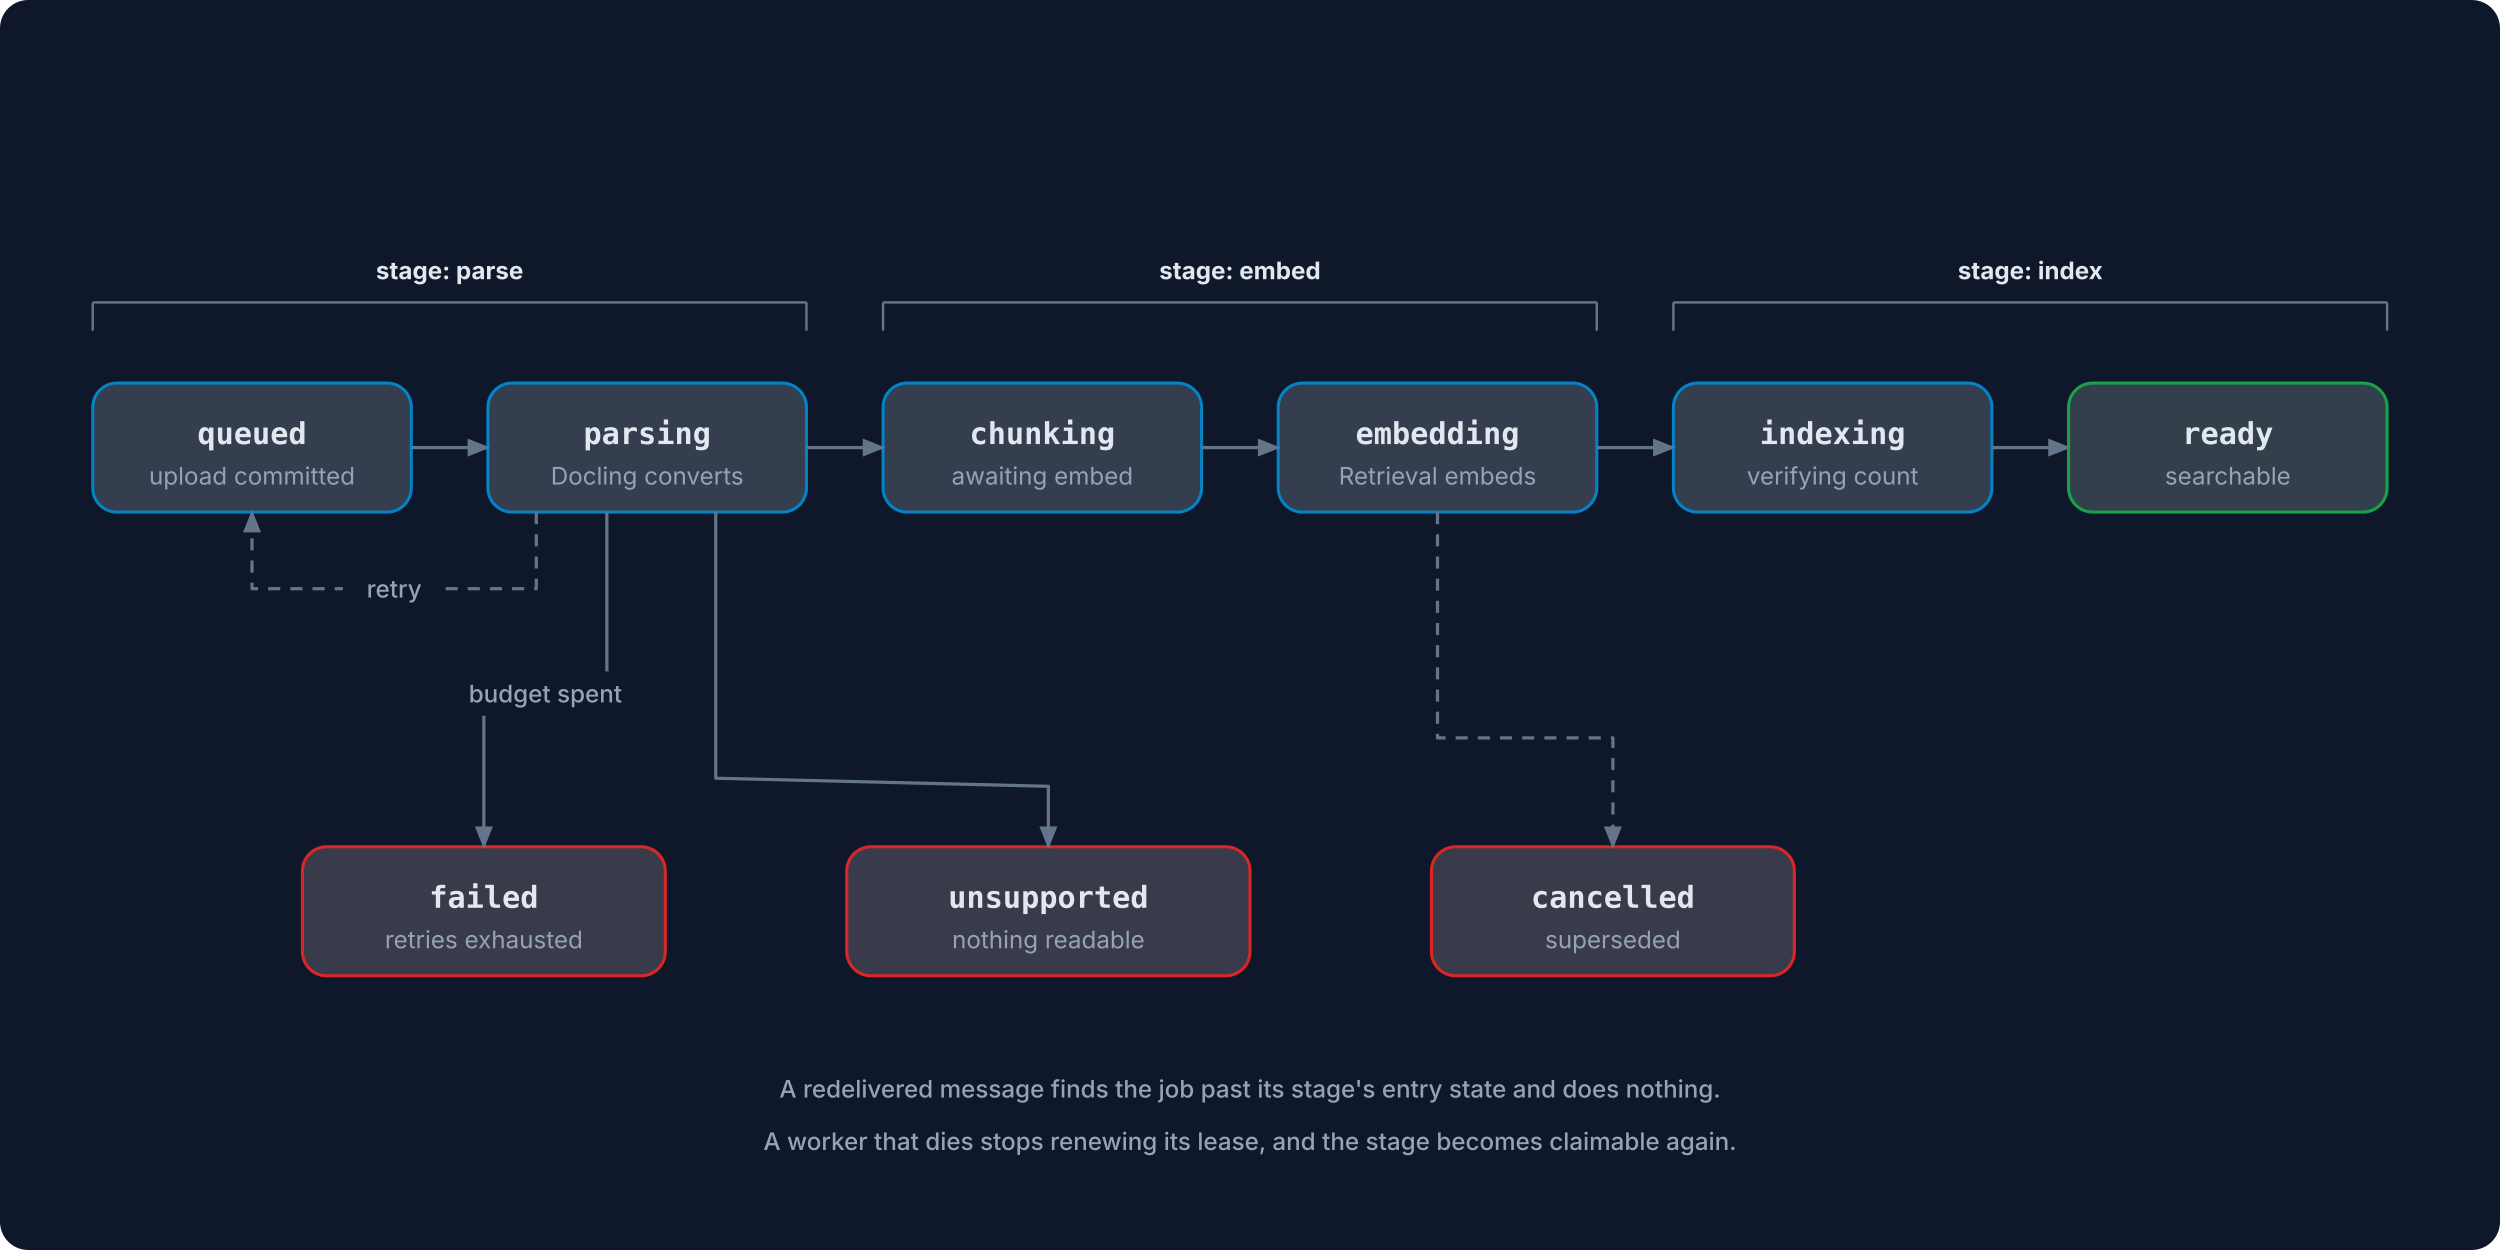
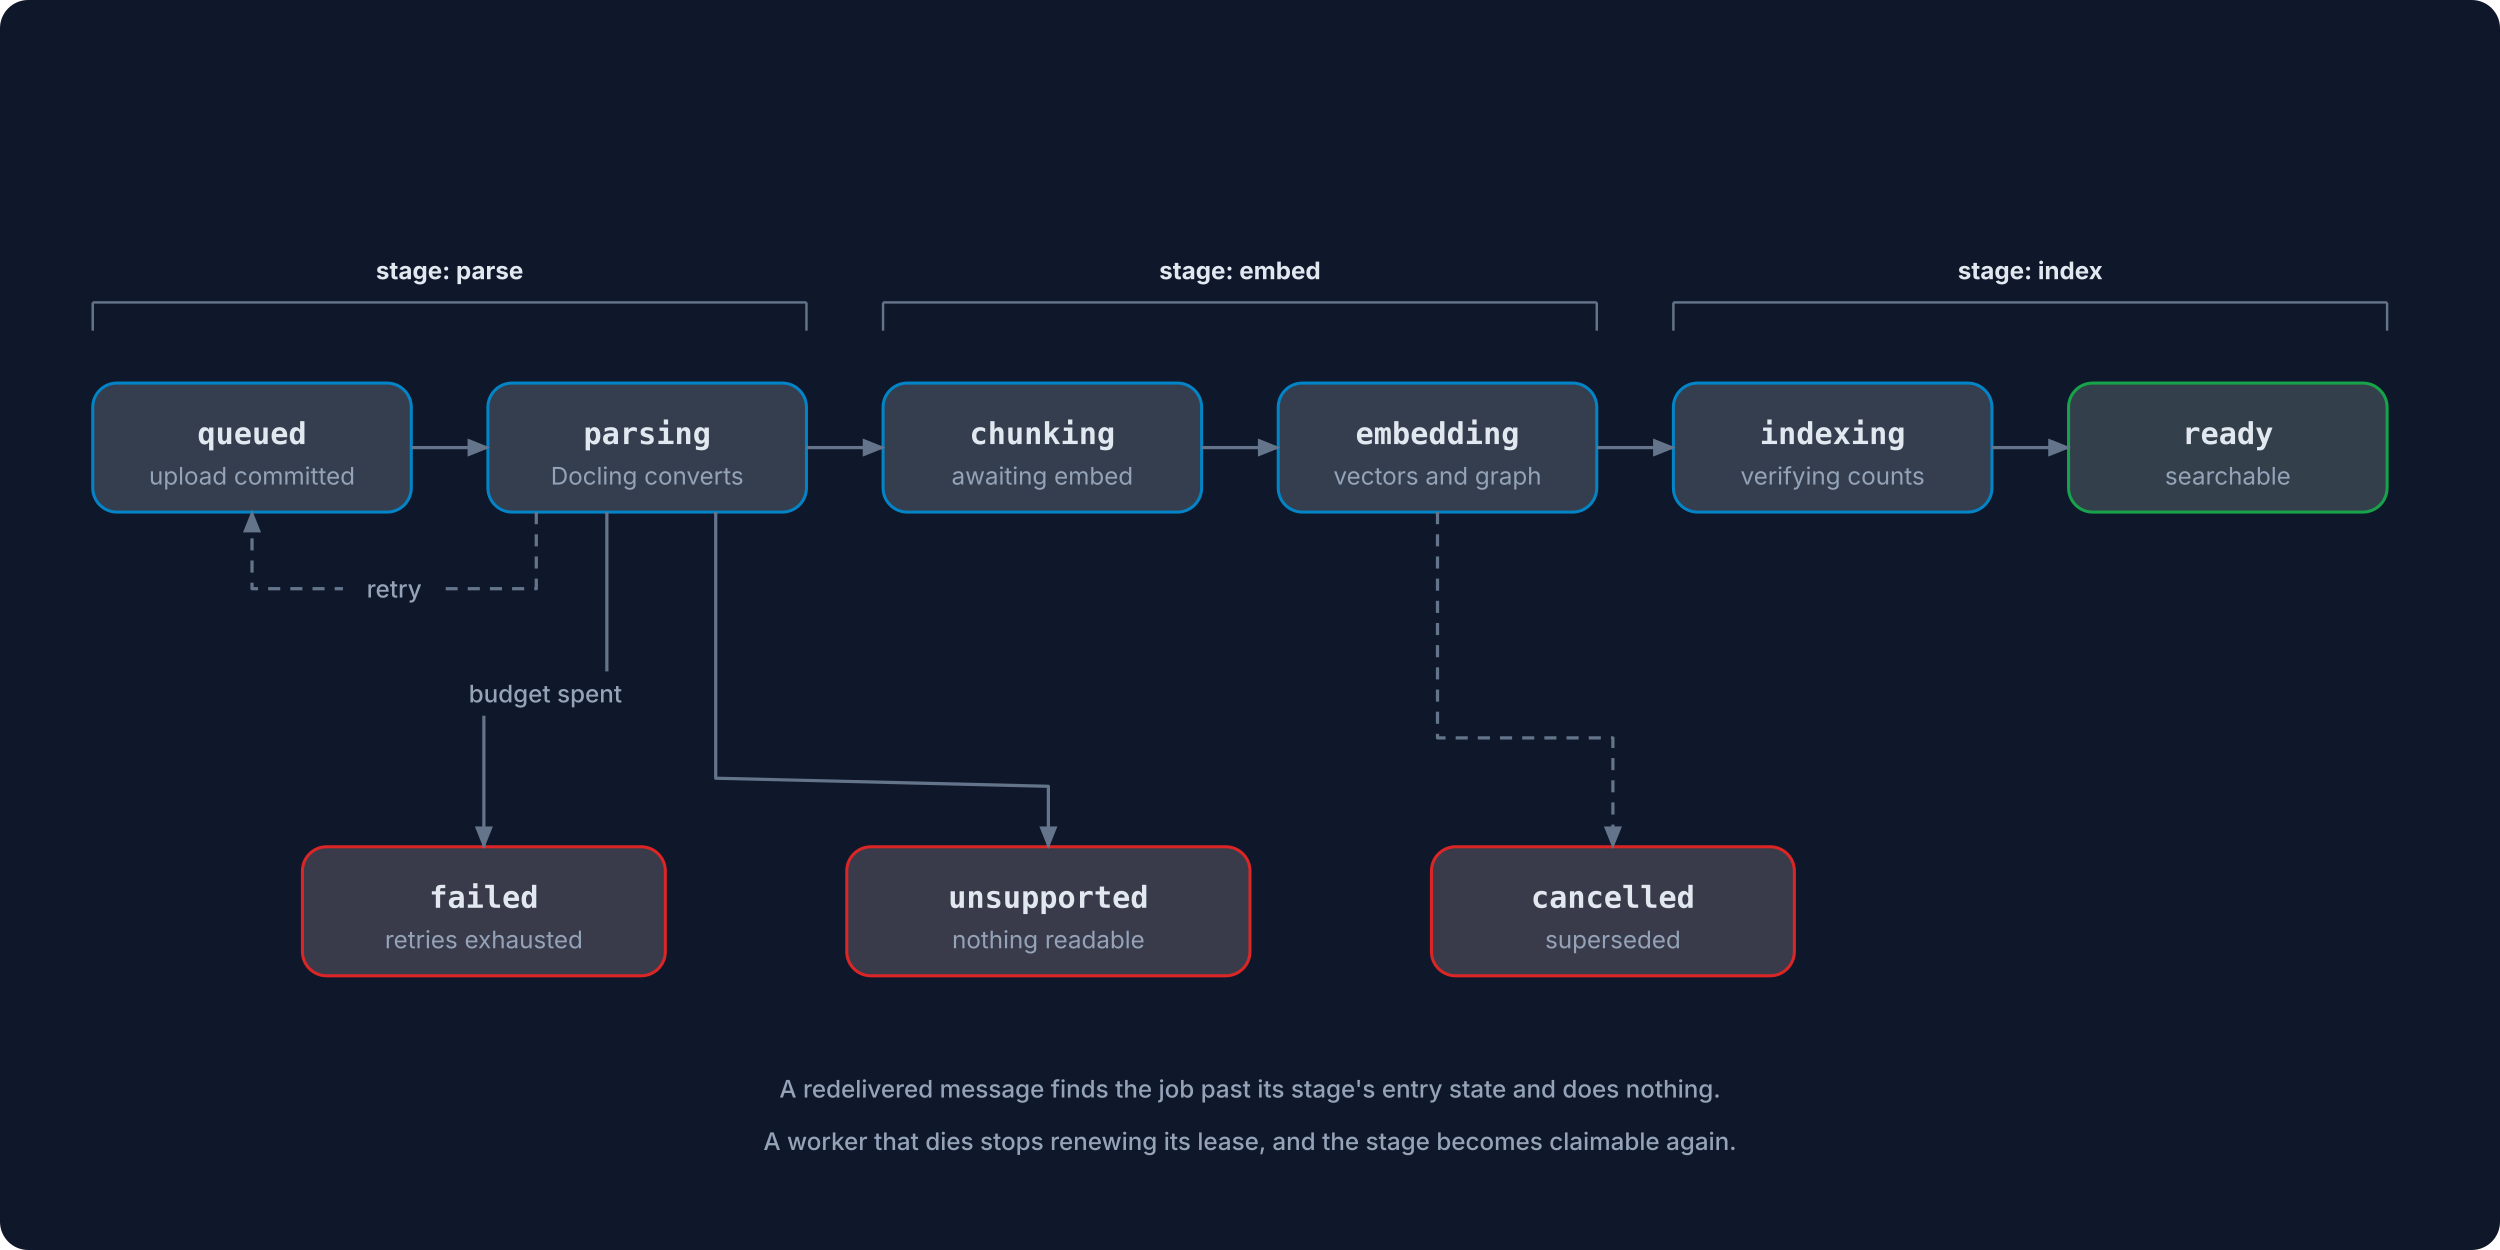
<svg xmlns="http://www.w3.org/2000/svg" viewBox="0 0 1240 620" width="1240" height="620" role="img" aria-label="Ingestion pipeline states">
  <defs>
    <marker id="arrow" viewBox="0 0 10 10" refX="9" refY="5" markerWidth="7" markerHeight="7" orient="auto-start-reverse">
      <path d="M 0 1 L 10 5 L 0 9 z" class="edge-head" />
    </marker>
  </defs>
  <style>
    .ink { fill: #e2e8f0; }
    .ink-muted { fill: #94a3b8; }
    .edge { stroke: #64748b; }
    .edge-head { fill: #64748b; }
    .group { fill: none; stroke: #334155; }
    .chip { fill: #0f172a; }
    .node rect { fill-opacity: 0.18; }
  </style>
  <rect width="1240" height="620" fill="#0f172a" rx="14" />
  <g class="node">
    <rect x="46" y="190" width="158" height="64" rx="12" fill="#e0f2fe" stroke="#0284c7" stroke-width="1.5" class="fill-state" />
    <text x="125.0" y="216.0" text-anchor="middle" dominant-baseline="middle" font-family="ui-monospace, SFMono-Regular, 'SF Mono', Menlo, Consolas, monospace" font-size="15" font-weight="600" class="ink">queued</text>
    <text x="125.0" y="236.0" text-anchor="middle" dominant-baseline="middle" font-family="ui-sans-serif, -apple-system, BlinkMacSystemFont, 'Segoe UI', Inter, Roboto, Helvetica, Arial, sans-serif" font-size="12" class="ink-muted">upload committed</text>
  </g>
  <g class="node">
    <rect x="242" y="190" width="158" height="64" rx="12" fill="#e0f2fe" stroke="#0284c7" stroke-width="1.5" class="fill-state" />
    <text x="321.0" y="216.0" text-anchor="middle" dominant-baseline="middle" font-family="ui-monospace, SFMono-Regular, 'SF Mono', Menlo, Consolas, monospace" font-size="15" font-weight="600" class="ink">parsing</text>
    <text x="321.0" y="236.0" text-anchor="middle" dominant-baseline="middle" font-family="ui-sans-serif, -apple-system, BlinkMacSystemFont, 'Segoe UI', Inter, Roboto, Helvetica, Arial, sans-serif" font-size="12" class="ink-muted">Docling converts</text>
  </g>
  <g class="node">
    <rect x="438" y="190" width="158" height="64" rx="12" fill="#e0f2fe" stroke="#0284c7" stroke-width="1.5" class="fill-state" />
    <text x="517.0" y="216.0" text-anchor="middle" dominant-baseline="middle" font-family="ui-monospace, SFMono-Regular, 'SF Mono', Menlo, Consolas, monospace" font-size="15" font-weight="600" class="ink">chunking</text>
    <text x="517.0" y="236.0" text-anchor="middle" dominant-baseline="middle" font-family="ui-sans-serif, -apple-system, BlinkMacSystemFont, 'Segoe UI', Inter, Roboto, Helvetica, Arial, sans-serif" font-size="12" class="ink-muted">awaiting embed</text>
  </g>
  <g class="node">
    <rect x="634" y="190" width="158" height="64" rx="12" fill="#e0f2fe" stroke="#0284c7" stroke-width="1.5" class="fill-state" />
    <text x="713.0" y="216.0" text-anchor="middle" dominant-baseline="middle" font-family="ui-monospace, SFMono-Regular, 'SF Mono', Menlo, Consolas, monospace" font-size="15" font-weight="600" class="ink">embedding</text>
-     <text x="713.0" y="236.0" text-anchor="middle" dominant-baseline="middle" font-family="ui-sans-serif, -apple-system, BlinkMacSystemFont, 'Segoe UI', Inter, Roboto, Helvetica, Arial, sans-serif" font-size="12" class="ink-muted">Retrieval embeds</text>
+     <text x="713.0" y="236.0" text-anchor="middle" dominant-baseline="middle" font-family="ui-sans-serif, -apple-system, BlinkMacSystemFont, 'Segoe UI', Inter, Roboto, Helvetica, Arial, sans-serif" font-size="12" class="ink-muted">vectors and graph</text>
  </g>
  <g class="node">
    <rect x="830" y="190" width="158" height="64" rx="12" fill="#e0f2fe" stroke="#0284c7" stroke-width="1.5" class="fill-state" />
    <text x="909.0" y="216.0" text-anchor="middle" dominant-baseline="middle" font-family="ui-monospace, SFMono-Regular, 'SF Mono', Menlo, Consolas, monospace" font-size="15" font-weight="600" class="ink">indexing</text>
-     <text x="909.0" y="236.0" text-anchor="middle" dominant-baseline="middle" font-family="ui-sans-serif, -apple-system, BlinkMacSystemFont, 'Segoe UI', Inter, Roboto, Helvetica, Arial, sans-serif" font-size="12" class="ink-muted">verifying count</text>
+     <text x="909.0" y="236.0" text-anchor="middle" dominant-baseline="middle" font-family="ui-sans-serif, -apple-system, BlinkMacSystemFont, 'Segoe UI', Inter, Roboto, Helvetica, Arial, sans-serif" font-size="12" class="ink-muted">verifying counts</text>
  </g>
  <g class="node">
    <rect x="1026" y="190" width="158" height="64" rx="12" fill="#dcfce7" stroke="#16a34a" stroke-width="1.5" class="fill-terminal" />
    <text x="1105.0" y="216.0" text-anchor="middle" dominant-baseline="middle" font-family="ui-monospace, SFMono-Regular, 'SF Mono', Menlo, Consolas, monospace" font-size="15" font-weight="600" class="ink">ready</text>
    <text x="1105.0" y="236.0" text-anchor="middle" dominant-baseline="middle" font-family="ui-sans-serif, -apple-system, BlinkMacSystemFont, 'Segoe UI', Inter, Roboto, Helvetica, Arial, sans-serif" font-size="12" class="ink-muted">searchable</text>
  </g>
  <path d="M 46 150 L 46 164 M 46 150 L 400 150 M 400 150 L 400 164" fill="none" class="edge" stroke-width="1.2" />
  <text x="223.0" y="134" text-anchor="middle" dominant-baseline="middle" font-family="ui-sans-serif, -apple-system, BlinkMacSystemFont, 'Segoe UI', Inter, Roboto, Helvetica, Arial, sans-serif" font-size="12" font-weight="700" class="ink">stage: parse</text>
  <path d="M 438 150 L 438 164 M 438 150 L 792 150 M 792 150 L 792 164" fill="none" class="edge" stroke-width="1.2" />
  <text x="615.0" y="134" text-anchor="middle" dominant-baseline="middle" font-family="ui-sans-serif, -apple-system, BlinkMacSystemFont, 'Segoe UI', Inter, Roboto, Helvetica, Arial, sans-serif" font-size="12" font-weight="700" class="ink">stage: embed</text>
  <path d="M 830 150 L 830 164 M 830 150 L 1184 150 M 1184 150 L 1184 164" fill="none" class="edge" stroke-width="1.2" />
  <text x="1007.0" y="134" text-anchor="middle" dominant-baseline="middle" font-family="ui-sans-serif, -apple-system, BlinkMacSystemFont, 'Segoe UI', Inter, Roboto, Helvetica, Arial, sans-serif" font-size="12" font-weight="700" class="ink">stage: index</text>
  <path d="M 204 222.0 L 242 222.0" fill="none" class="edge" stroke-width="1.6" marker-end="url(#arrow)" />
  <path d="M 400 222.0 L 438 222.0" fill="none" class="edge" stroke-width="1.6" marker-end="url(#arrow)" />
  <path d="M 596 222.0 L 634 222.0" fill="none" class="edge" stroke-width="1.6" marker-end="url(#arrow)" />
  <path d="M 792 222.0 L 830 222.0" fill="none" class="edge" stroke-width="1.6" marker-end="url(#arrow)" />
  <path d="M 988 222.0 L 1026 222.0" fill="none" class="edge" stroke-width="1.6" marker-end="url(#arrow)" />
  <g class="node">
    <rect x="150" y="420" width="180" height="64" rx="12" fill="#fee2e2" stroke="#dc2626" stroke-width="1.5" class="fill-failure" />
    <text x="240.0" y="446.0" text-anchor="middle" dominant-baseline="middle" font-family="ui-monospace, SFMono-Regular, 'SF Mono', Menlo, Consolas, monospace" font-size="15" font-weight="600" class="ink">failed</text>
    <text x="240.0" y="466.0" text-anchor="middle" dominant-baseline="middle" font-family="ui-sans-serif, -apple-system, BlinkMacSystemFont, 'Segoe UI', Inter, Roboto, Helvetica, Arial, sans-serif" font-size="12" class="ink-muted">retries exhausted</text>
  </g>
  <g class="node">
    <rect x="420" y="420" width="200" height="64" rx="12" fill="#fee2e2" stroke="#dc2626" stroke-width="1.5" class="fill-failure" />
    <text x="520.0" y="446.0" text-anchor="middle" dominant-baseline="middle" font-family="ui-monospace, SFMono-Regular, 'SF Mono', Menlo, Consolas, monospace" font-size="15" font-weight="600" class="ink">unsupported</text>
    <text x="520.0" y="466.0" text-anchor="middle" dominant-baseline="middle" font-family="ui-sans-serif, -apple-system, BlinkMacSystemFont, 'Segoe UI', Inter, Roboto, Helvetica, Arial, sans-serif" font-size="12" class="ink-muted">nothing readable</text>
  </g>
  <g class="node">
    <rect x="710" y="420" width="180" height="64" rx="12" fill="#fee2e2" stroke="#dc2626" stroke-width="1.5" class="fill-failure" />
    <text x="800.0" y="446.0" text-anchor="middle" dominant-baseline="middle" font-family="ui-monospace, SFMono-Regular, 'SF Mono', Menlo, Consolas, monospace" font-size="15" font-weight="600" class="ink">cancelled</text>
    <text x="800.0" y="466.0" text-anchor="middle" dominant-baseline="middle" font-family="ui-sans-serif, -apple-system, BlinkMacSystemFont, 'Segoe UI', Inter, Roboto, Helvetica, Arial, sans-serif" font-size="12" class="ink-muted">superseded</text>
  </g>
  <path d="M 301.0 254 L 301.0 344 L 240.0 344 L 240.0 420" fill="none" class="edge" stroke-width="1.6" marker-end="url(#arrow)" stroke-linejoin="round" />
  <rect x="220.74" y="333.0" width="99.52" height="22" rx="7" class="chip" />
  <text x="270.5" y="344.0" text-anchor="middle" dominant-baseline="middle" font-family="ui-sans-serif, -apple-system, BlinkMacSystemFont, 'Segoe UI', Inter, Roboto, Helvetica, Arial, sans-serif" font-size="12" font-weight="500" class="ink-muted">budget spent</text>
  <path d="M 355.0 254 L 355.0 386 L 520.0 390 L 520.0 420" fill="none" class="edge" stroke-width="1.6" marker-end="url(#arrow)" stroke-linejoin="round" />
  <path d="M 713.0 254 L 713.0 366 L 800.0 366 L 800.0 420" fill="none" class="edge" stroke-width="1.6" stroke-dasharray="6 5" marker-end="url(#arrow)" stroke-linejoin="round" />
  <path d="M 266 254 L 266 292 L 125.0 292 L 125.0 254" fill="none" class="edge" stroke-width="1.6" stroke-dasharray="6 5" marker-end="url(#arrow)" stroke-linejoin="round" />
  <rect x="170.1" y="281.0" width="50.8" height="22" rx="7" class="chip" />
  <text x="195.5" y="292.0" text-anchor="middle" dominant-baseline="middle" font-family="ui-sans-serif, -apple-system, BlinkMacSystemFont, 'Segoe UI', Inter, Roboto, Helvetica, Arial, sans-serif" font-size="12" font-weight="500" class="ink-muted">retry</text>
  <text x="620" y="540" text-anchor="middle" dominant-baseline="middle" font-family="ui-sans-serif, -apple-system, BlinkMacSystemFont, 'Segoe UI', Inter, Roboto, Helvetica, Arial, sans-serif" font-size="12" font-weight="500" class="ink-muted">A redelivered message finds the job past its stage's entry state and does nothing.</text>
  <text x="620" y="566" text-anchor="middle" dominant-baseline="middle" font-family="ui-sans-serif, -apple-system, BlinkMacSystemFont, 'Segoe UI', Inter, Roboto, Helvetica, Arial, sans-serif" font-size="12" font-weight="500" class="ink-muted">A worker that dies stops renewing its lease, and the stage becomes claimable again.</text>
</svg>
